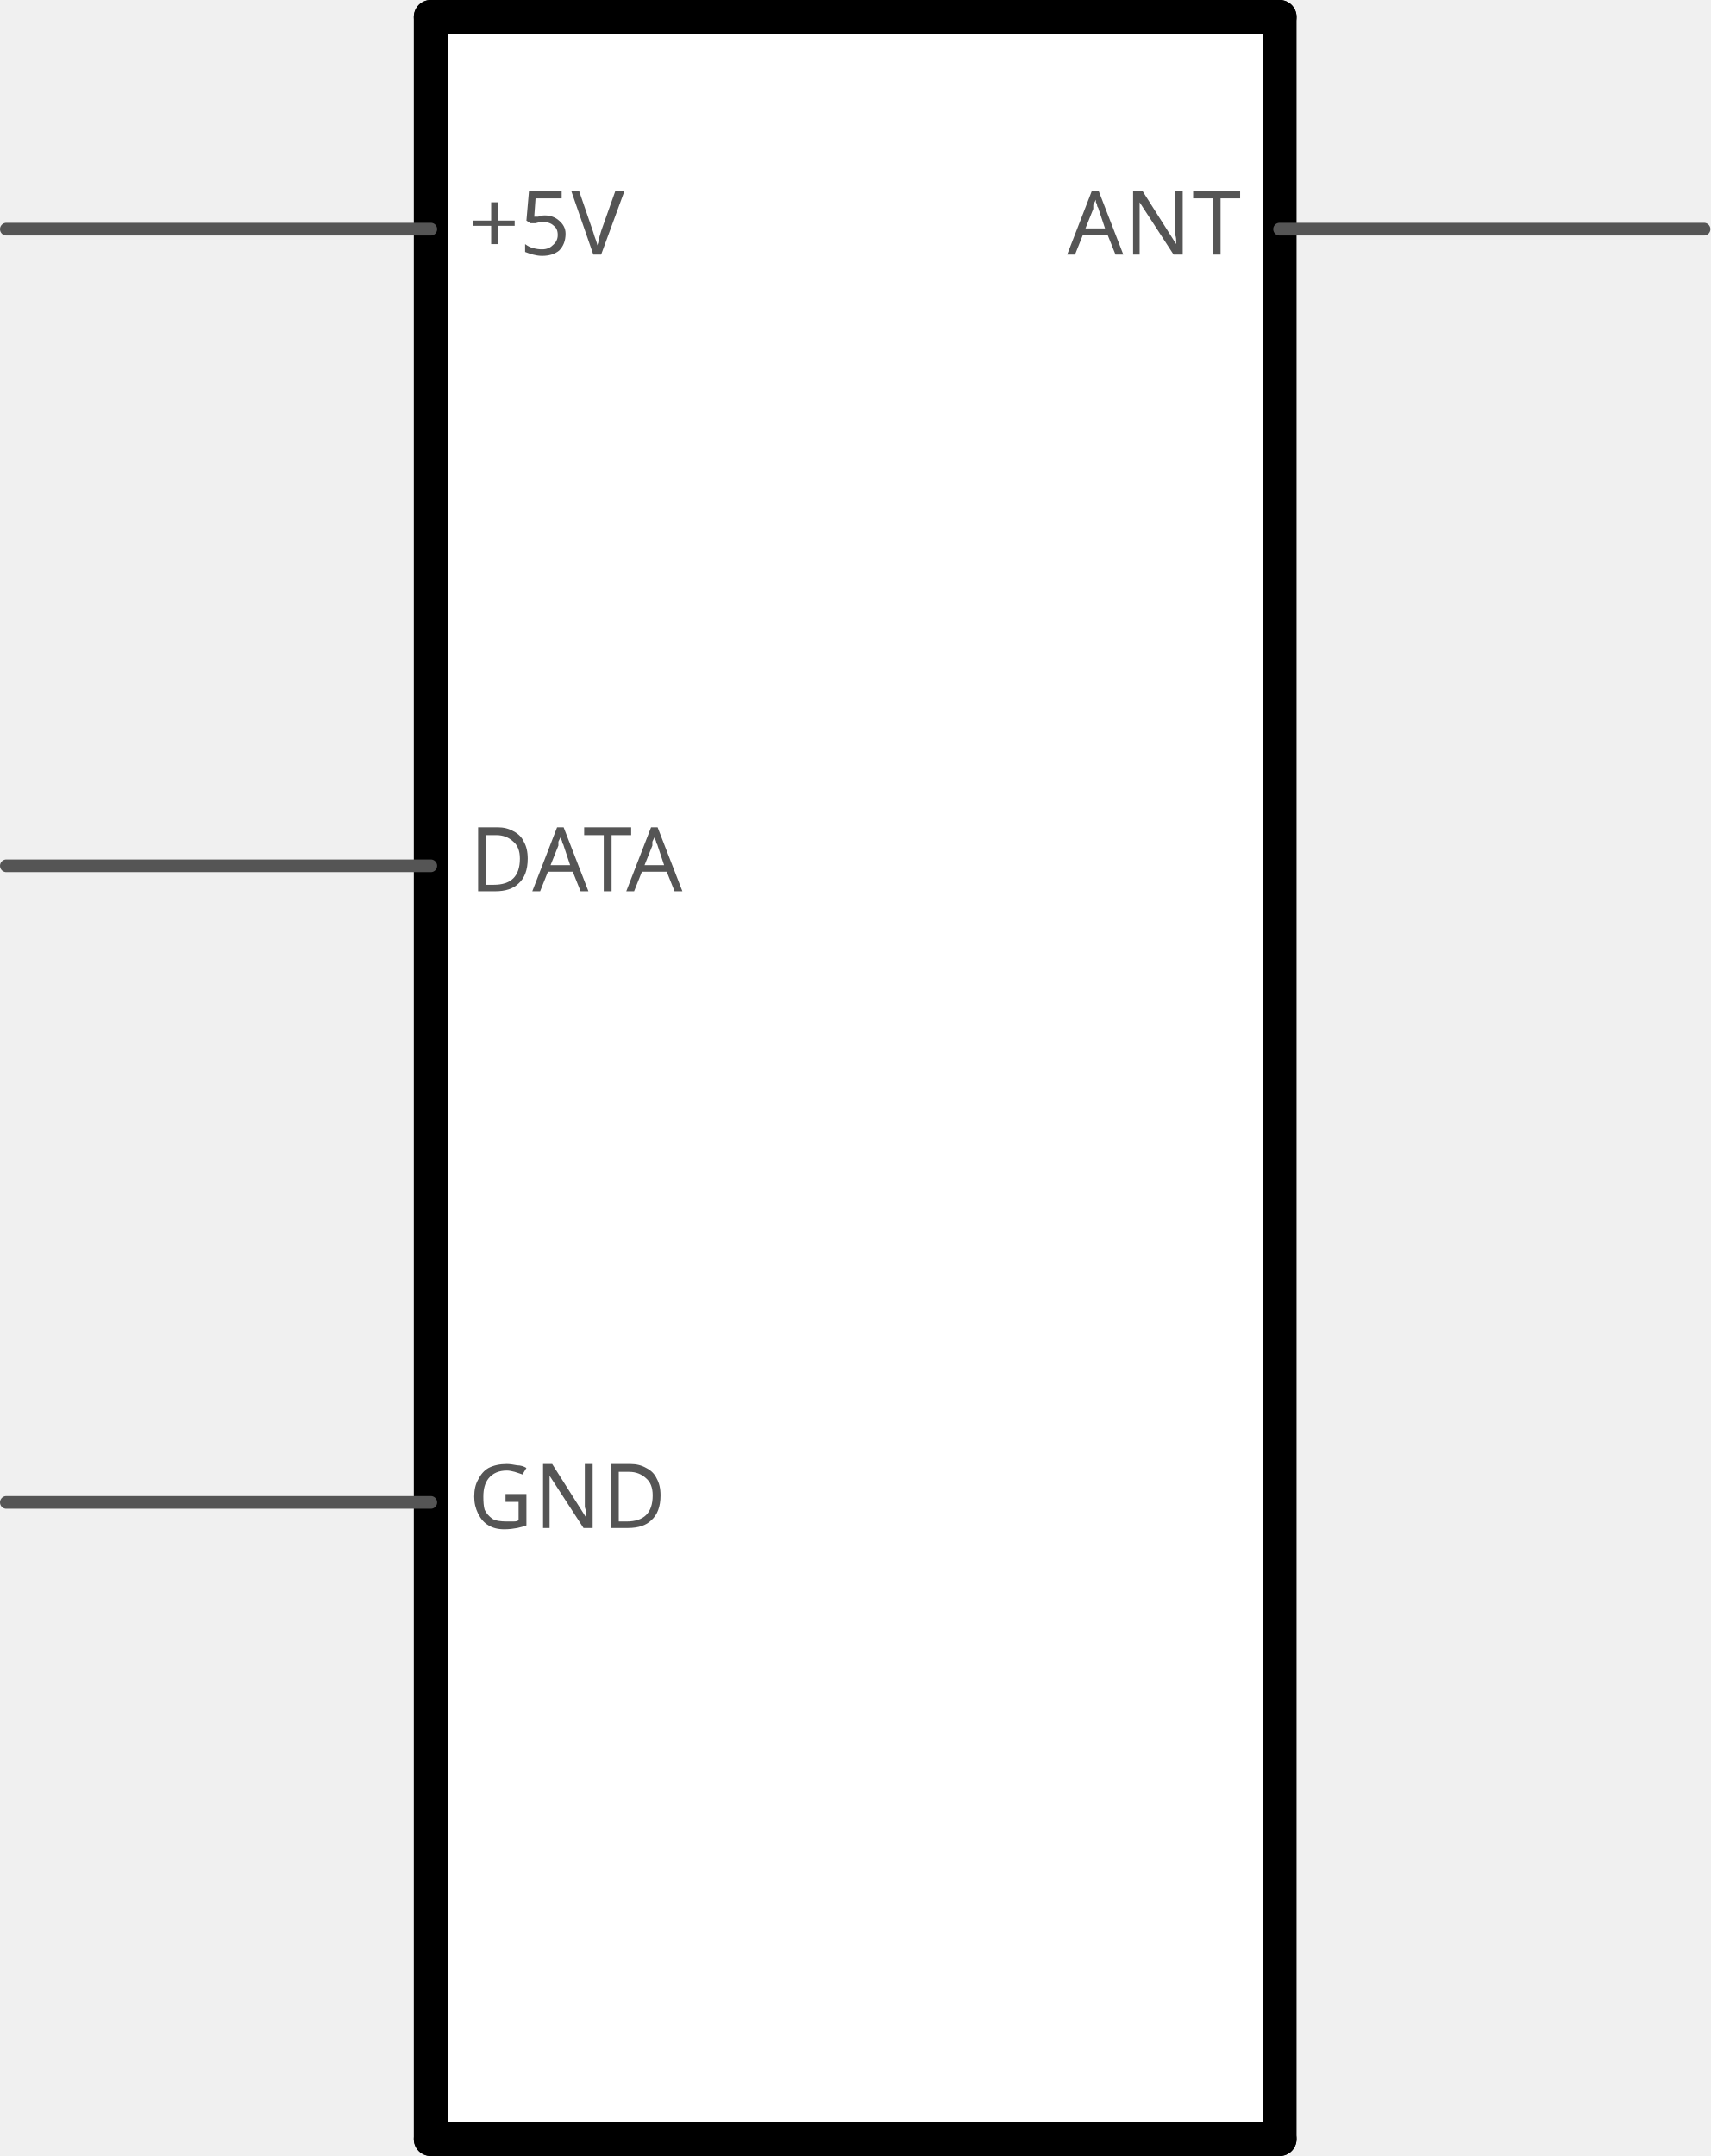
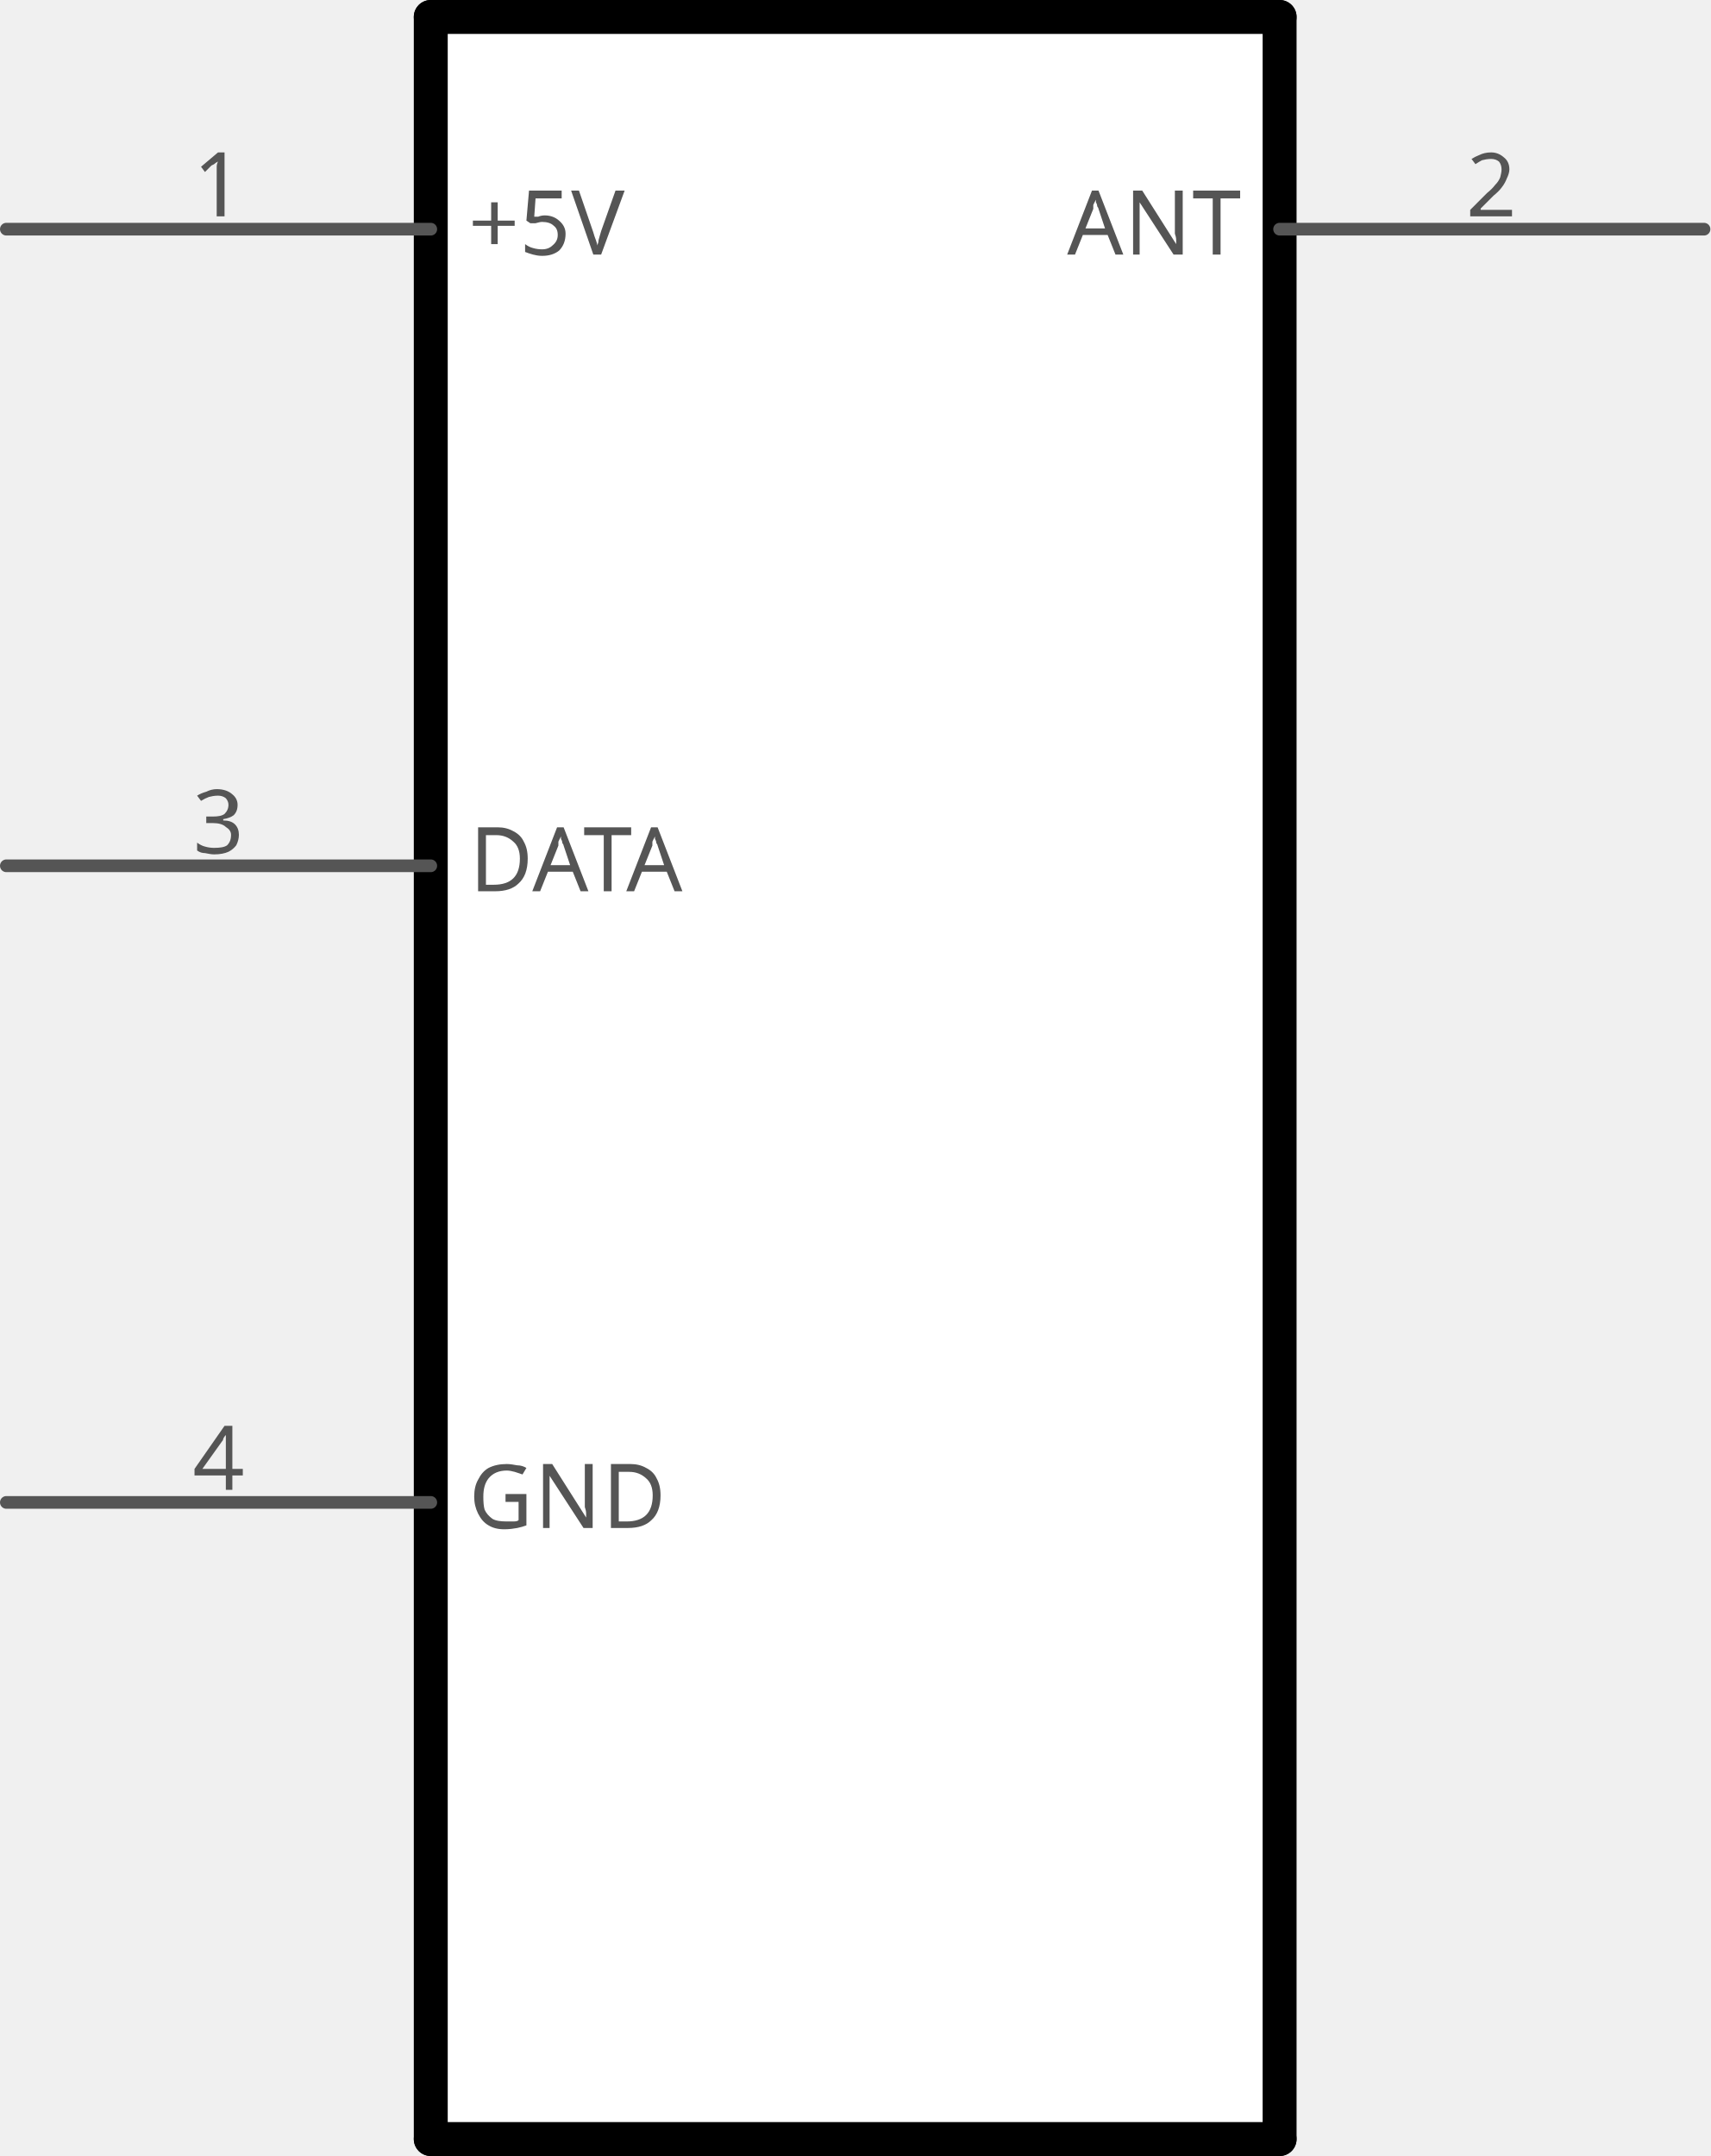
<svg xmlns="http://www.w3.org/2000/svg" version="1.2" baseProfile="tiny" x="0in" y="0in" width="0.806in" height="1.016in" viewBox="0 0 20.472 25.806">
  <g id="schematic">
    <rect x="5.156" y="0.203" width="10.16" height="25.4" stroke="none" stroke-width="0" fill="#ffffff" />
    <text class="text" id="label" font-family="OCRA" stroke="none" stroke-width="0" fill="#555555" font-size="2.896" x="10.236" y="12.903" text-anchor="middle" />
    <line class="other" x1="15.316" y1="25.603" x2="5.156" y2="25.603" stroke="#000000" stroke-width="0.406" stroke-linecap="round" />
    <line class="other" x1="5.156" y1="0.203" x2="5.156" y2="25.603" stroke="#000000" stroke-width="0.406" stroke-linecap="round" />
    <line class="other" x1="15.316" y1="25.603" x2="15.316" y2="0.203" stroke="#000000" stroke-width="0.406" stroke-linecap="round" />
    <line class="other" x1="5.156" y1="0.203" x2="15.316" y2="0.203" stroke="#000000" stroke-width="0.406" stroke-linecap="round" />
    <line class="pin" id="connector3pin" connectorname="GND" x1="0.076" y1="17.983" x2="5.156" y2="17.983" stroke="#555555" stroke-width="0.152" stroke-linecap="round" />
    <rect class="terminal" id="connector3terminal" x="0.076" y="17.983" width="0" height="0" stroke="none" stroke-width="0" fill="none" />
+     <text class="text" font-family="OCRA" stroke="none" stroke-width="0" fill="#555555" font-size="1.067" x="2.616" y="17.831" text-anchor="middle">4</text>
    <text class="text" font-family="OCRA" stroke="none" stroke-width="0" fill="#555555" font-size="1.067" x="5.613" y="18.288" text-anchor="start">GND</text>
    <line class="pin" id="connector1pin" connectorname="ANT" x1="20.396" y1="2.743" x2="15.316" y2="2.743" stroke="#555555" stroke-width="0.152" stroke-linecap="round" />
    <rect class="terminal" id="connector1terminal" x="20.396" y="2.743" width="0" height="0" stroke="none" stroke-width="0" fill="none" />
+     <text class="text" font-family="OCRA" stroke="none" stroke-width="0" fill="#555555" font-size="1.067" x="17.856" y="2.591" text-anchor="middle">2</text>
    <text class="text" font-family="OCRA" stroke="none" stroke-width="0" fill="#555555" font-size="1.067" x="14.859" y="3.048" text-anchor="end">ANT</text>
    <line class="pin" id="connector0pin" connectorname="+5V" x1="0.076" y1="2.743" x2="5.156" y2="2.743" stroke="#555555" stroke-width="0.152" stroke-linecap="round" />
    <rect class="terminal" id="connector0terminal" x="0.076" y="2.743" width="0" height="0" stroke="none" stroke-width="0" fill="none" />
+     <text class="text" font-family="OCRA" stroke="none" stroke-width="0" fill="#555555" font-size="1.067" x="2.616" y="2.591" text-anchor="middle">1</text>
    <text class="text" font-family="OCRA" stroke="none" stroke-width="0" fill="#555555" font-size="1.067" x="5.613" y="3.048" text-anchor="start">+5V</text>
    <line class="pin" id="connector2pin" connectorname="DATA" x1="0.076" y1="10.363" x2="5.156" y2="10.363" stroke="#555555" stroke-width="0.152" stroke-linecap="round" />
    <rect class="terminal" id="connector2terminal" x="0.076" y="10.363" width="0" height="0" stroke="none" stroke-width="0" fill="none" />
+     <text class="text" font-family="OCRA" stroke="none" stroke-width="0" fill="#555555" font-size="1.067" x="2.616" y="10.211" text-anchor="middle">3</text>
    <text class="text" font-family="OCRA" stroke="none" stroke-width="0" fill="#555555" font-size="1.067" x="5.613" y="10.668" text-anchor="start">DATA</text>
  </g>
</svg>
